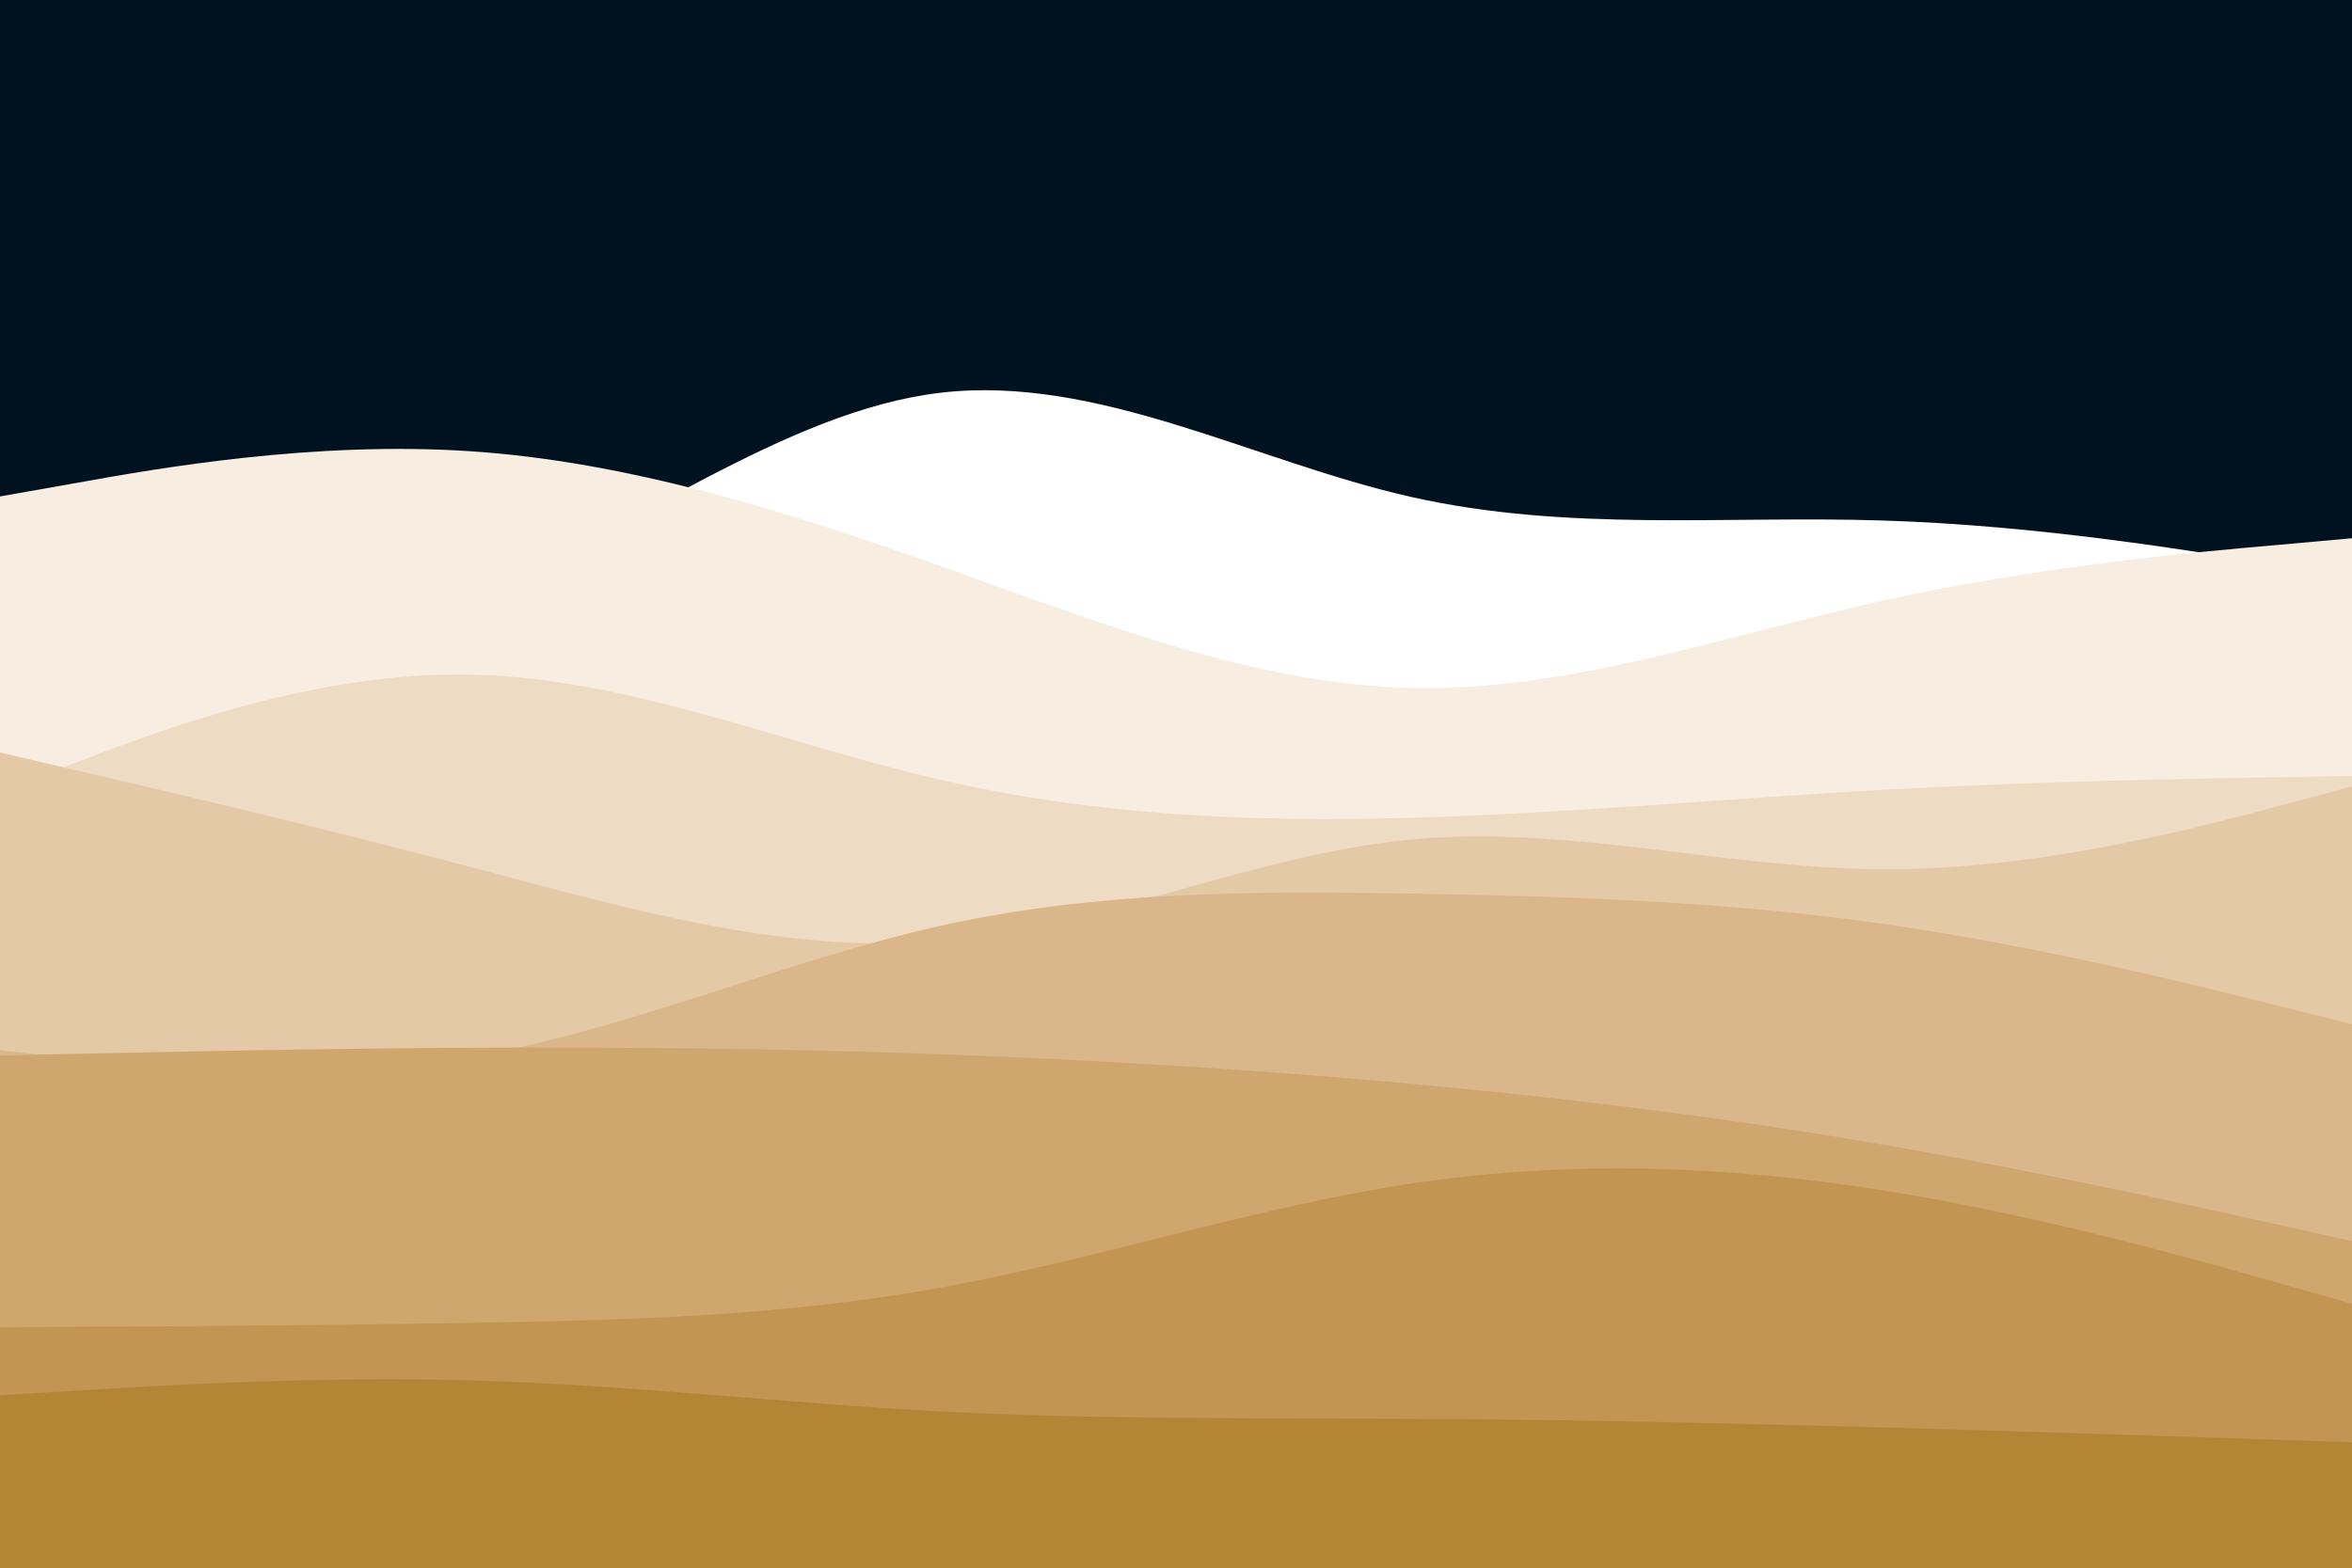
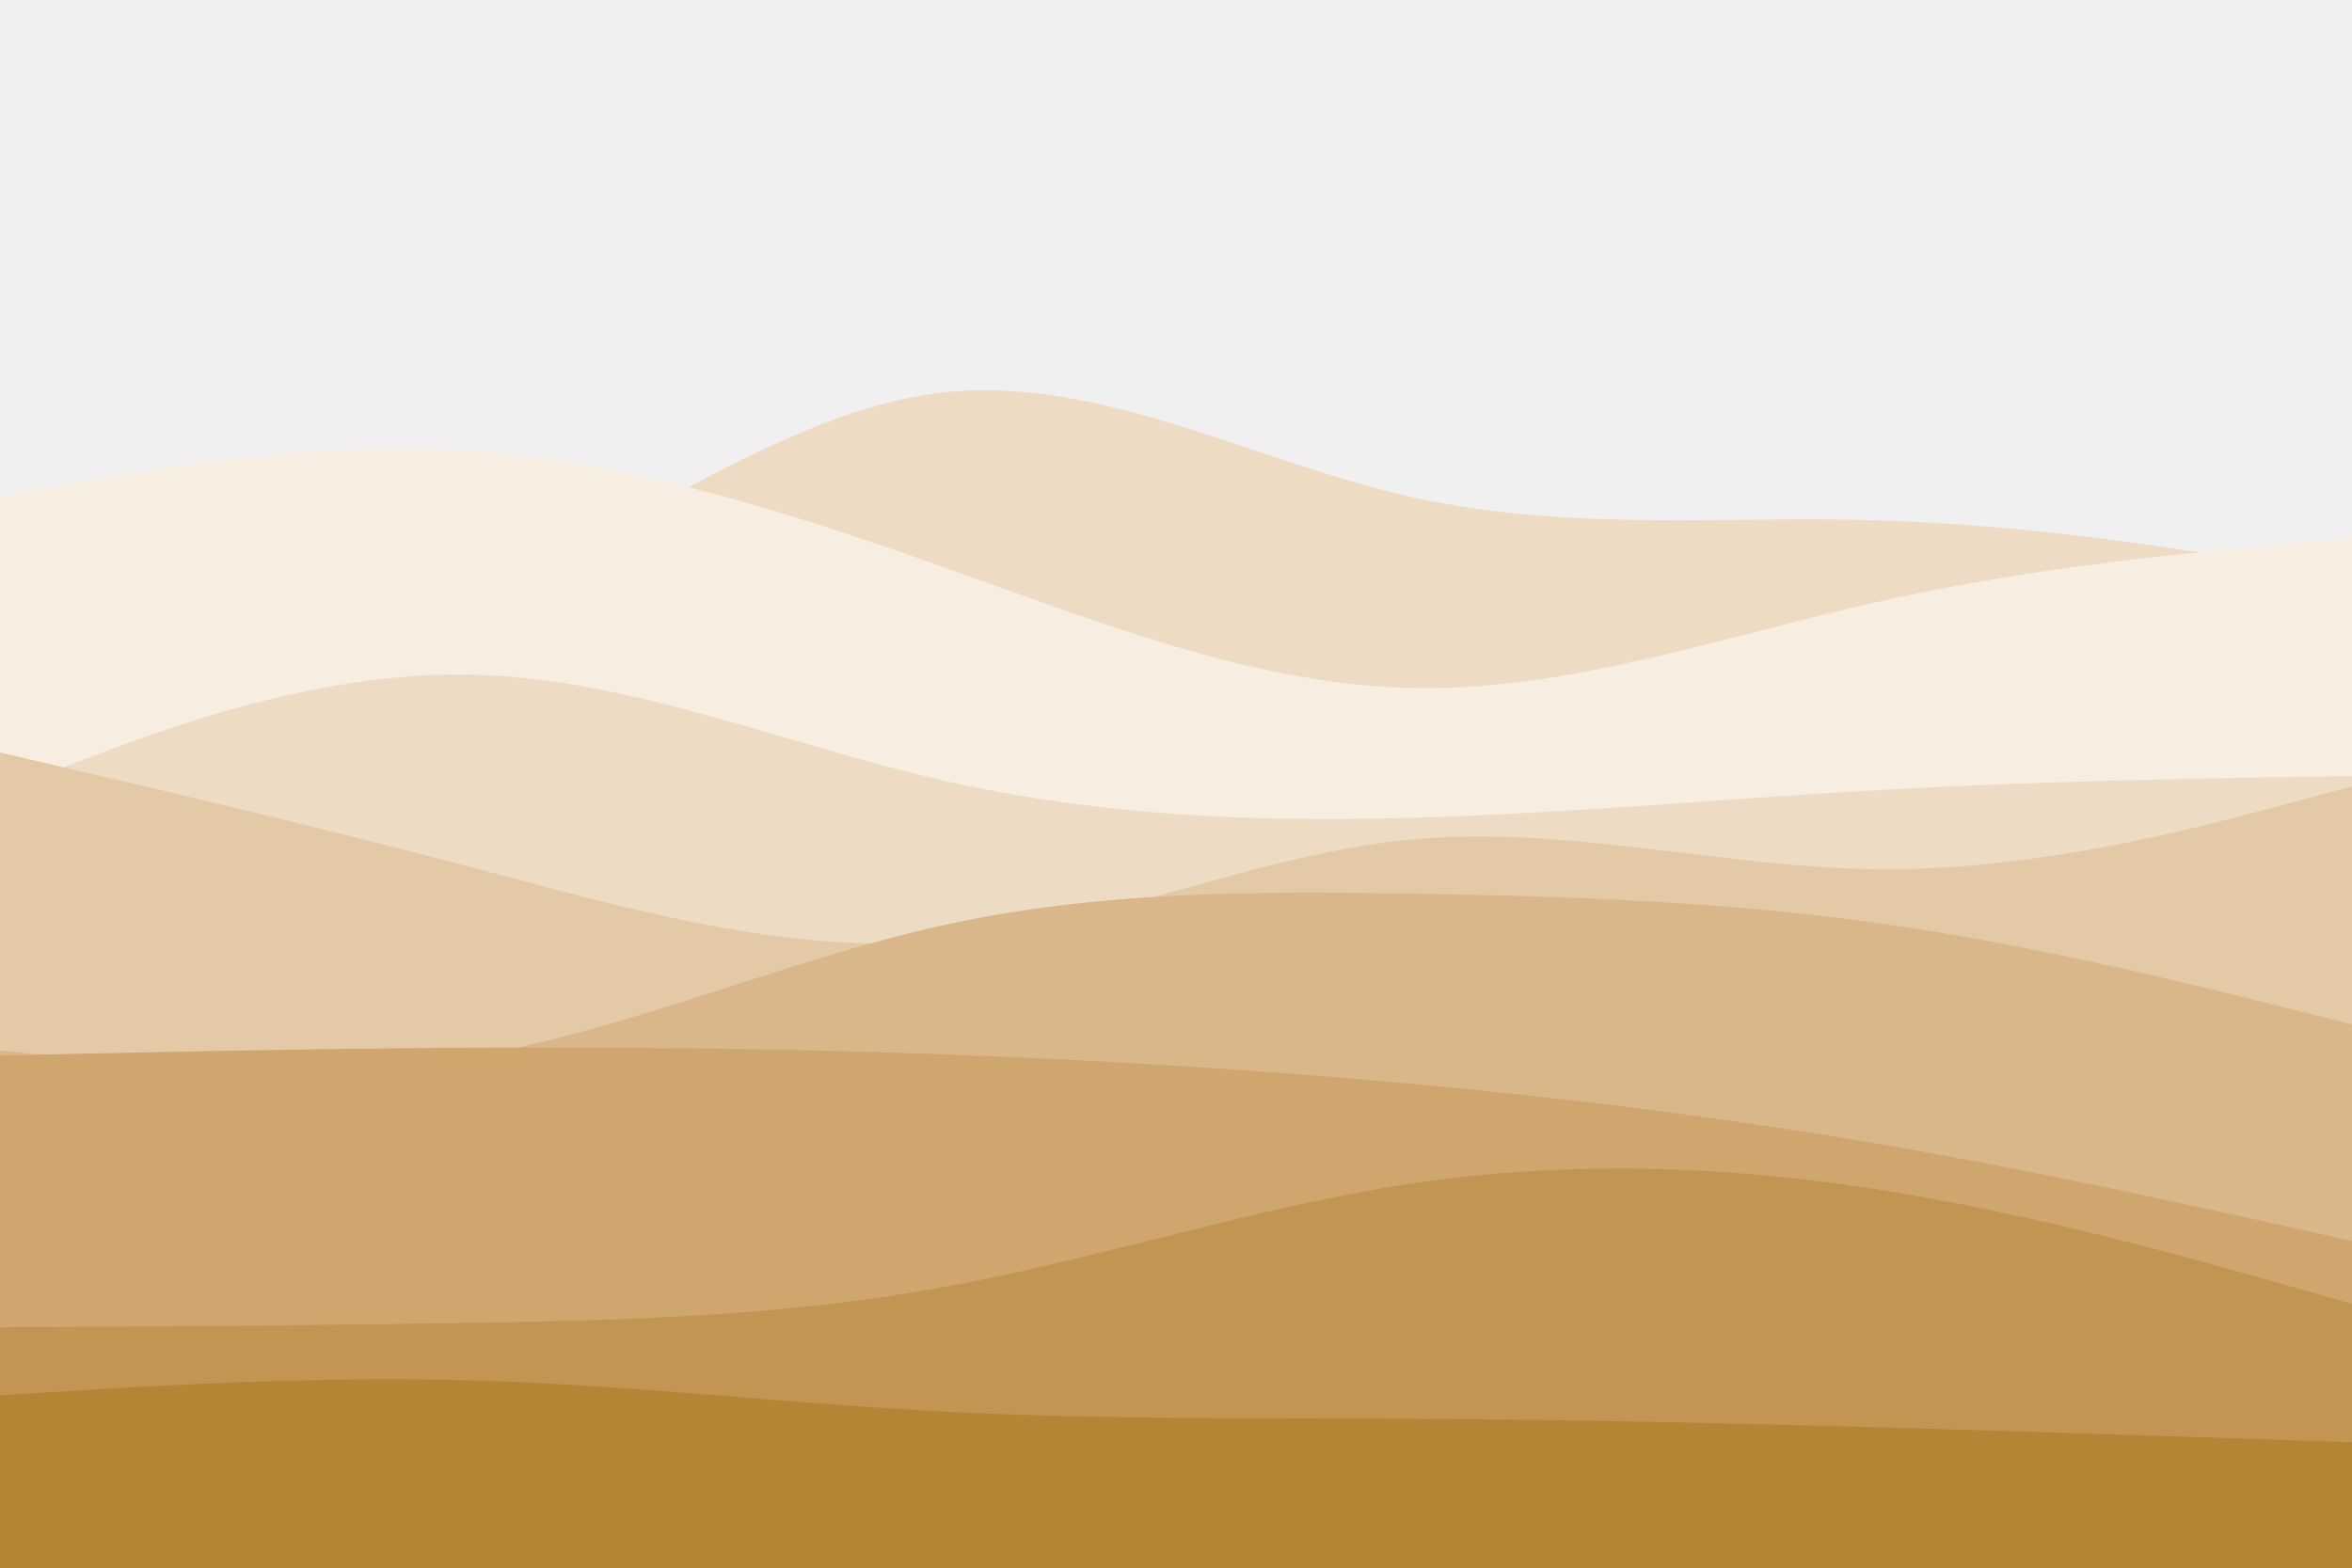
<svg xmlns="http://www.w3.org/2000/svg" id="visual" viewBox="0 0 900 600" width="900" height="600" version="1.1">
-   <rect x="0" y="0" width="900" height="600" fill="#001220" />
-   <path d="M0 249L30 249.5C60 250 120 251 180 227.8C240 204.7 300 157.3 360 150.3C420 143.3 480 176.7 540 190.2C600 203.7 660 197.3 720 199.2C780 201 840 211 870 216L900 221L900 601L870 601C840 601 780 601 720 601C660 601 600 601 540 601C480 601 420 601 360 601C300 601 240 601 180 601C120 601 60 601 30 601L0 601Z" fill="#ffffff" />
+   <rect x="0" y="0" width="900" height="600" fill="#ffffff00" />
+   <path d="M0 249L30 249.5C60 250 120 251 180 227.8C240 204.7 300 157.3 360 150.3C420 143.3 480 176.7 540 190.2C600 203.7 660 197.3 720 199.2C780 201 840 211 870 216L900 221L900 601L870 601C840 601 780 601 720 601C660 601 600 601 540 601C480 601 420 601 360 601C300 601 240 601 180 601C120 601 60 601 30 601L0 601Z" fill="#eedbc3" />
  <path d="M0 190L30 184.7C60 179.3 120 168.7 180 172.7C240 176.7 300 195.3 360 216.7C420 238 480 262 540 263.3C600 264.7 660 243.3 720 230C780 216.7 840 211.3 870 208.7L900 206L900 601L870 601C840 601 780 601 720 601C660 601 600 601 540 601C480 601 420 601 360 601C300 601 240 601 180 601C120 601 60 601 30 601L0 601Z" fill="#f7ede1" />
  <path d="M0 303L30 291.5C60 280 120 257 180 258.2C240 259.3 300 284.7 360 298.5C420 312.3 480 314.7 540 313C600 311.3 660 305.7 720 302.3C780 299 840 298 870 297.5L900 297L900 601L870 601C840 601 780 601 720 601C660 601 600 601 540 601C480 601 420 601 360 601C300 601 240 601 180 601C120 601 60 601 30 601L0 601Z" fill="#eedbc3" />
  <path d="M0 288L30 295C60 302 120 316 180 331.8C240 347.7 300 365.3 360 360.2C420 355 480 327 540 321.3C600 315.7 660 332.3 720 332.7C780 333 840 317 870 309L900 301L900 601L870 601C840 601 780 601 720 601C660 601 600 601 540 601C480 601 420 601 360 601C300 601 240 601 180 601C120 601 60 601 30 601L0 601Z" fill="#e4c9a6" />
  <path d="M0 402L30 405.2C60 408.3 120 414.7 180 404.5C240 394.3 300 367.7 360 354.3C420 341 480 341 540 342C600 343 660 345 720 353.5C780 362 840 377 870 384.5L900 392L900 601L870 601C840 601 780 601 720 601C660 601 600 601 540 601C480 601 420 601 360 601C300 601 240 601 180 601C120 601 60 601 30 601L0 601Z" fill="#dab78a" />
  <path d="M0 404L30 403.3C60 402.7 120 401.3 180 401C240 400.7 300 401.3 360 403.5C420 405.7 480 409.3 540 414.8C600 420.3 660 427.7 720 438C780 448.3 840 461.7 870 468.3L900 475L900 601L870 601C840 601 780 601 720 601C660 601 600 601 540 601C480 601 420 601 360 601C300 601 240 601 180 601C120 601 60 601 30 601L0 601Z" fill="#cea66e" />
  <path d="M0 508L30 507.8C60 507.7 120 507.3 180 506.3C240 505.3 300 503.7 360 492.8C420 482 480 462 540 453C600 444 660 446 720 455.5C780 465 840 482 870 490.5L900 499L900 601L870 601C840 601 780 601 720 601C660 601 600 601 540 601C480 601 420 601 360 601C300 601 240 601 180 601C120 601 60 601 30 601L0 601Z" fill="#c29552" />
  <path d="M0 534L30 532.2C60 530.3 120 526.7 180 528.3C240 530 300 537 360 540.2C420 543.3 480 542.7 540 543C600 543.3 660 544.7 720 546.3C780 548 840 550 870 551L900 552L900 601L870 601C840 601 780 601 720 601C660 601 600 601 540 601C480 601 420 601 360 601C300 601 240 601 180 601C120 601 60 601 30 601L0 601Z" fill="#b58536" />
</svg>
